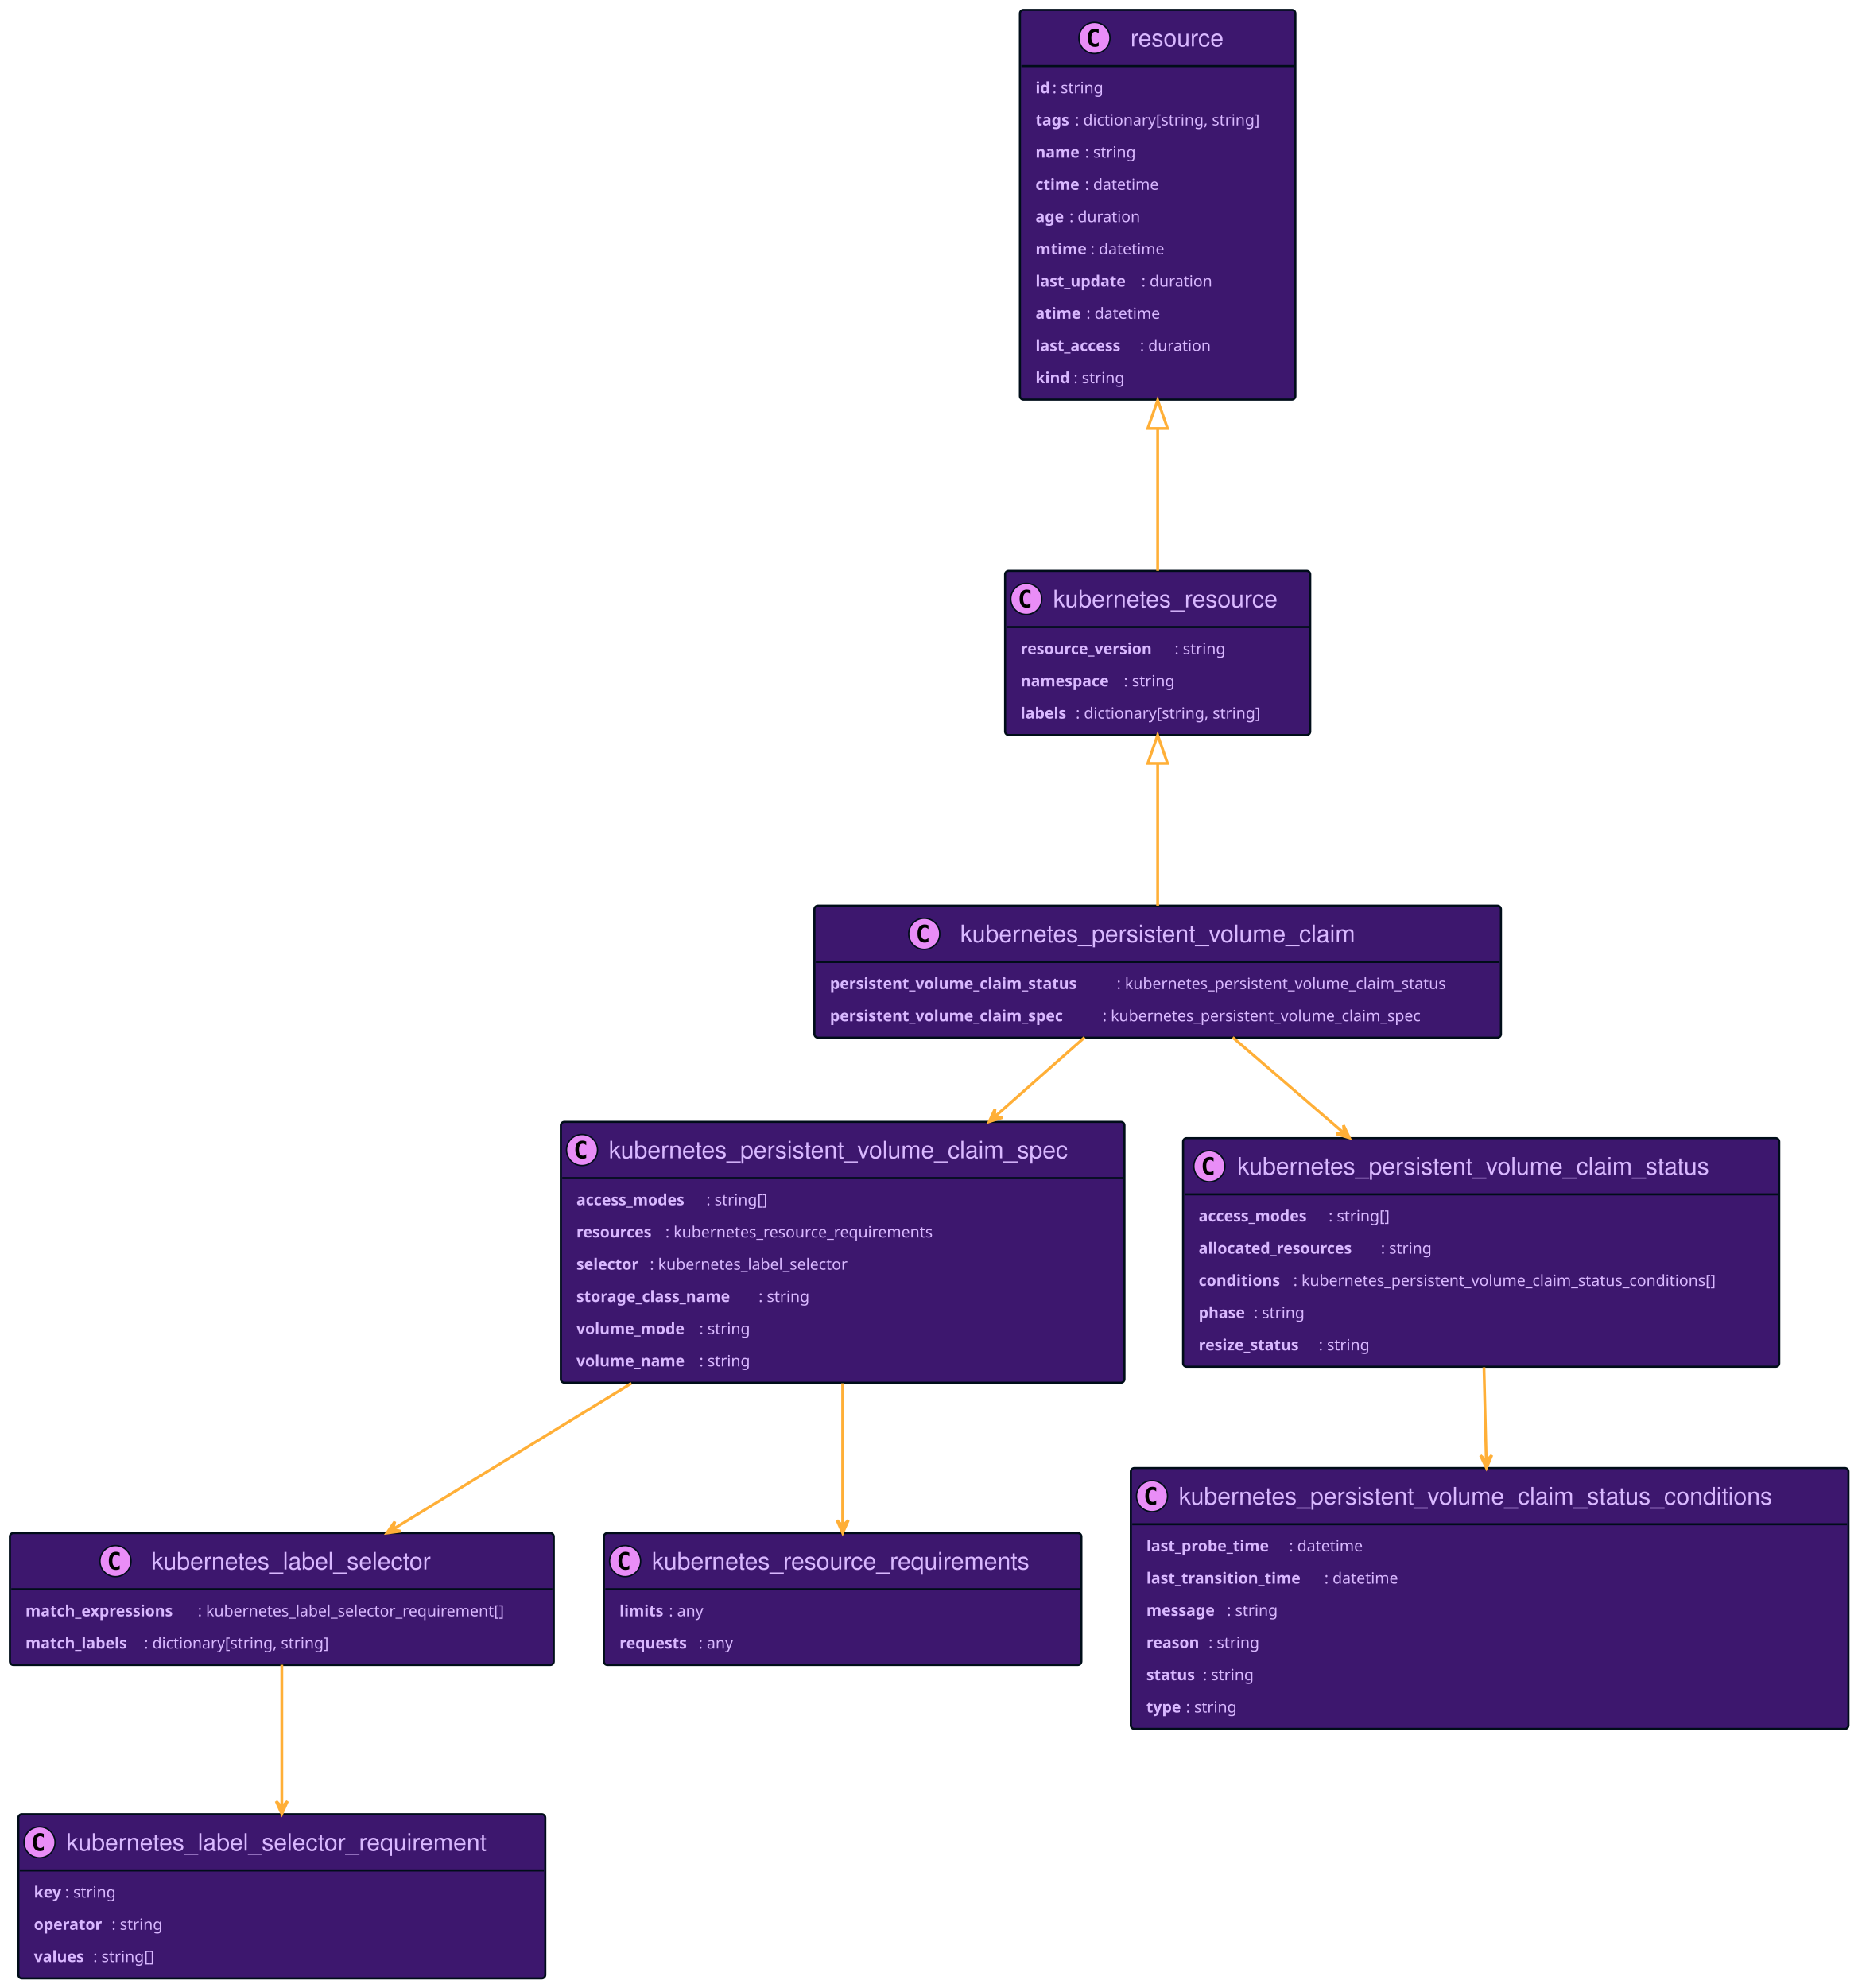
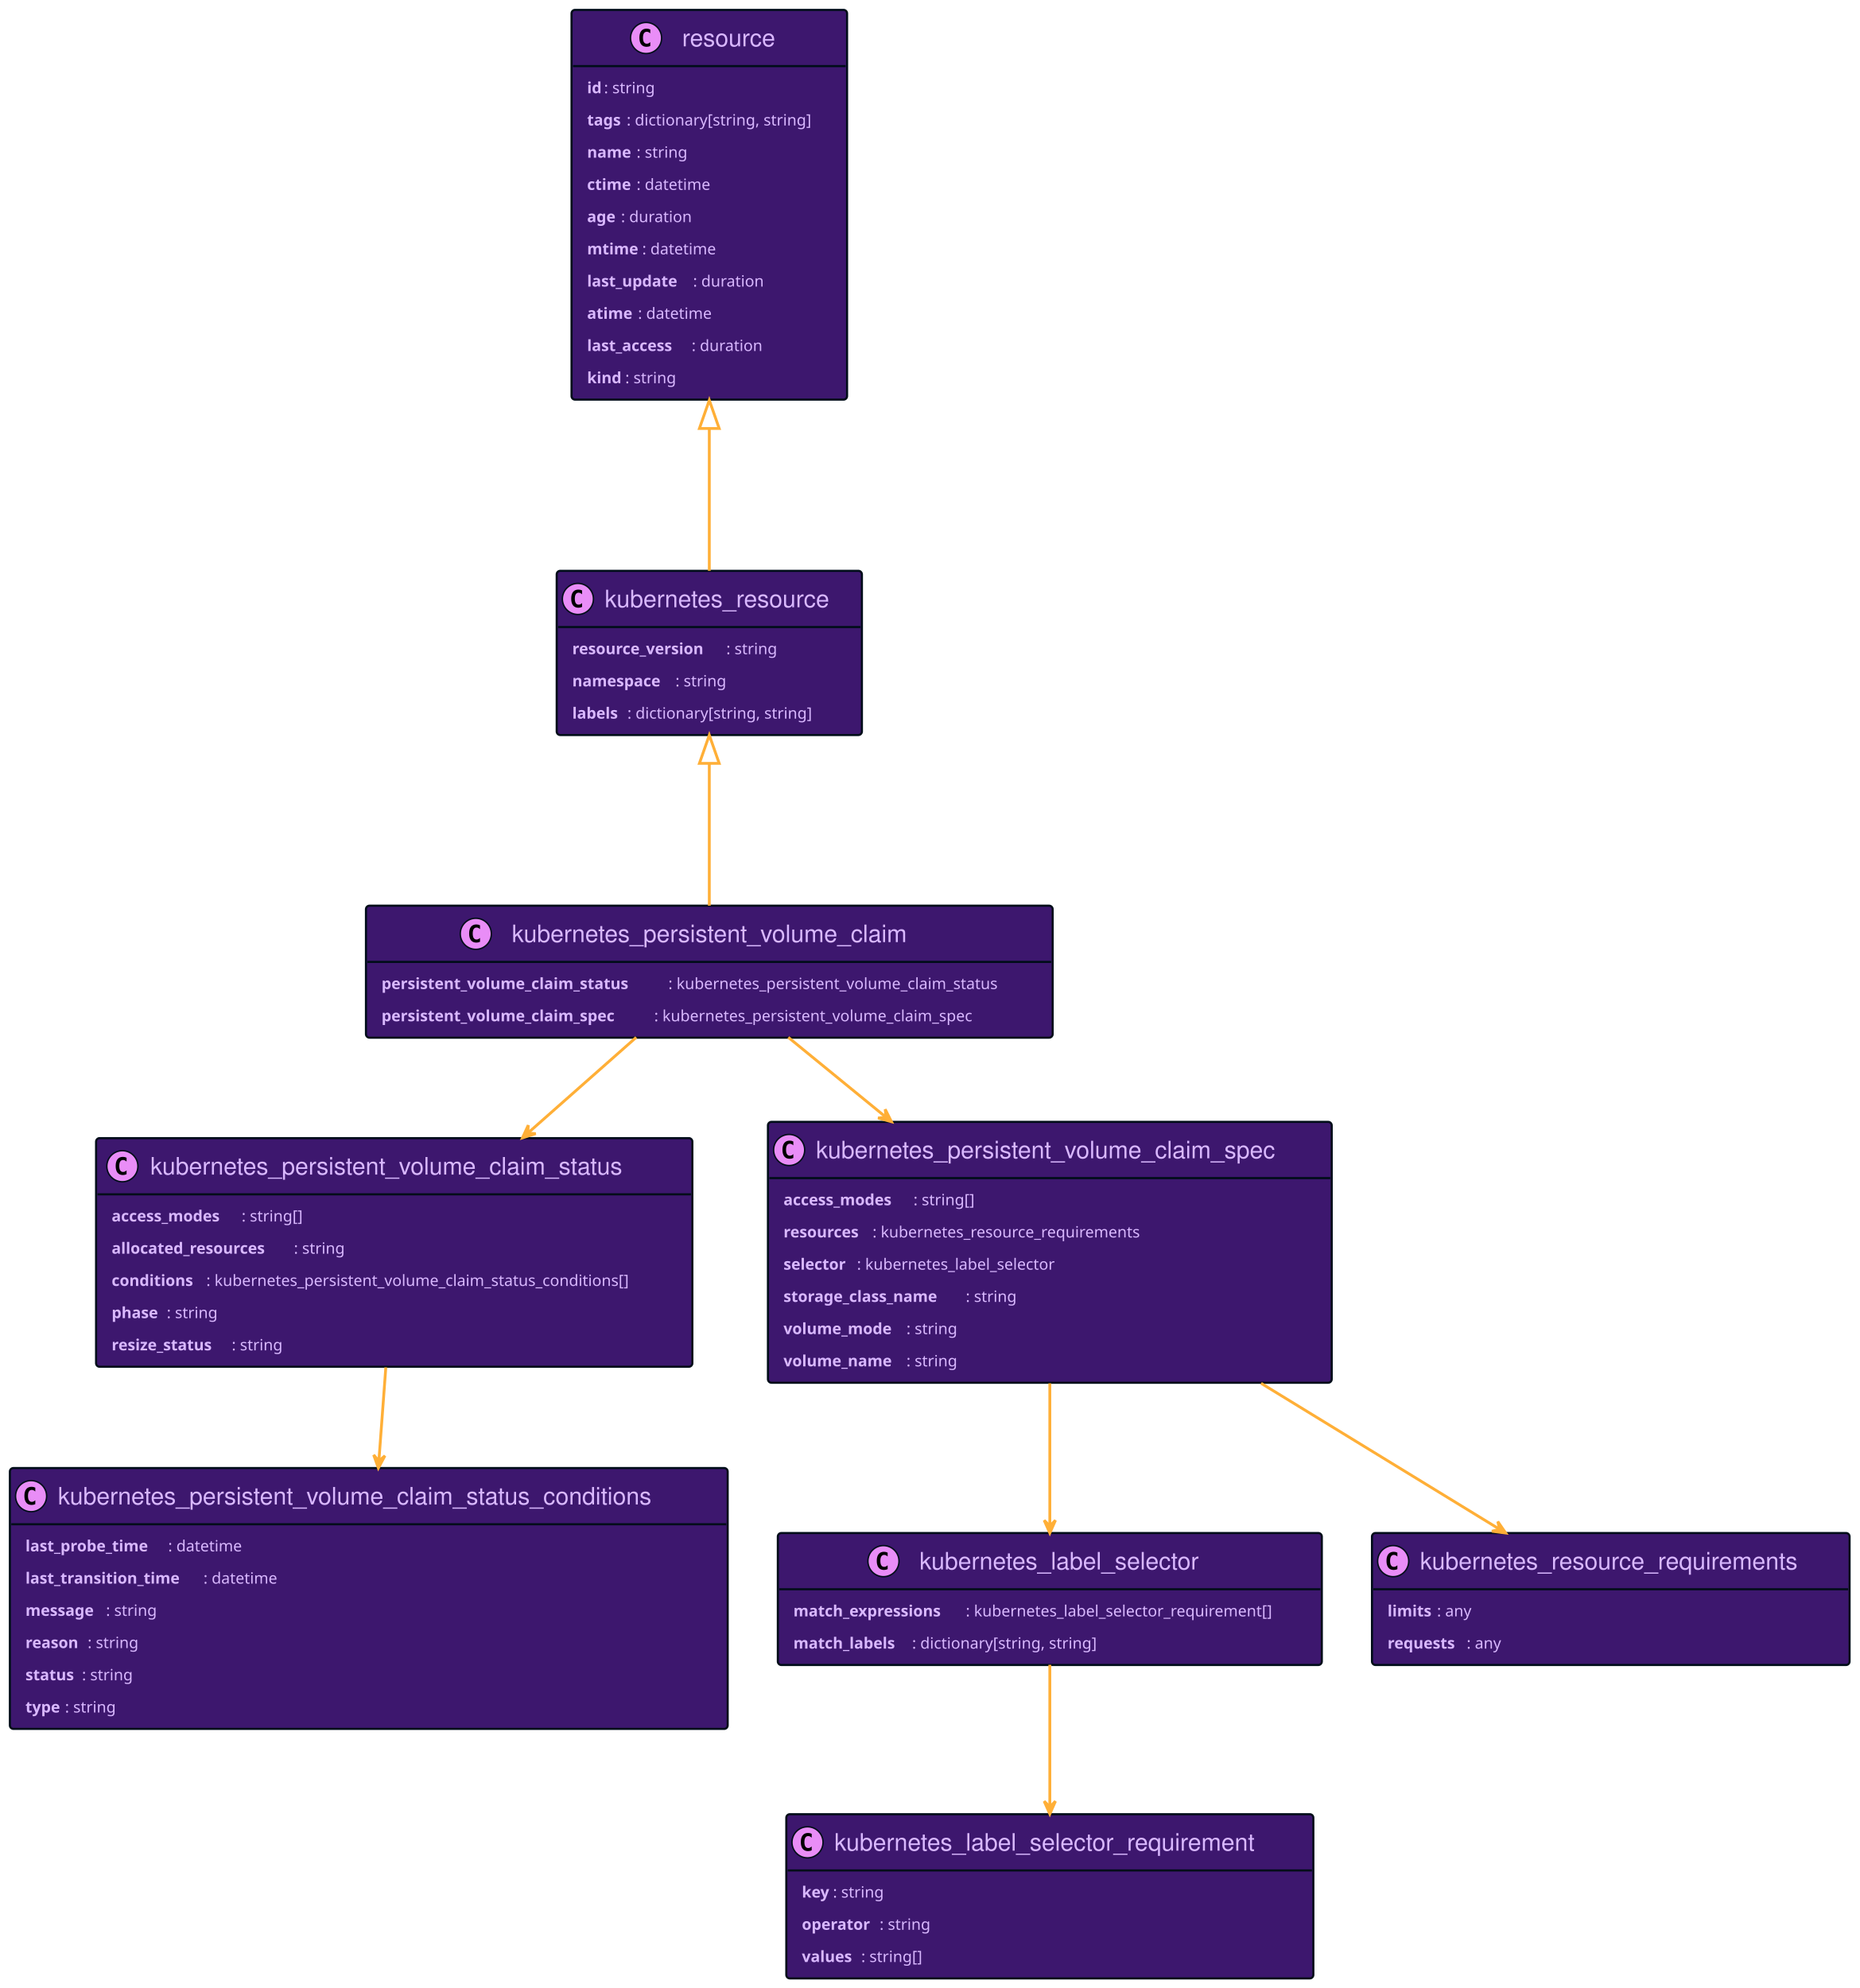
- <svg xmlns="http://www.w3.org/2000/svg" xmlns:xlink="http://www.w3.org/1999/xlink" width="1315" height="1407" preserveAspectRatio="none" style="width:1315px;height:1407px;background:#00000000">
+ <svg xmlns="http://www.w3.org/2000/svg" xmlns:xlink="http://www.w3.org/1999/xlink" width="1316" height="1407" preserveAspectRatio="none" style="width:1316px;height:1407px;background:#00000000">
  <a xlink:actuate="onRequest" xlink:href="#a" xlink:show="new" xlink:title="#resource" xlink:type="simple" target="_top">
-     <rect id="a" width="195" height="275.836" x="722" y="7" fill="#3D176E" rx="2.5" ry="2.5" style="stroke:#000d19;stroke-width:1.5" />
-     <circle cx="774.75" cy="26.895" r="11" fill="#E98DF7" style="stroke:#000d19;stroke-width:1" />
-     <path d="M777.719 32.535q-.578.297-1.219.438-.64.156-1.344.156-2.5 0-3.828-1.64-1.312-1.657-1.312-4.782t1.312-4.781q1.328-1.656 3.828-1.656.703 0 1.344.156.656.156 1.219.453v2.719q-.625-.578-1.219-.844-.594-.281-1.219-.281-1.343 0-2.031 1.078-.688 1.062-.688 3.156 0 2.094.688 3.172.688 1.062 2.031 1.062.625 0 1.219-.265.594-.281 1.219-.86v2.72Z" />
-     <text x="800.25" y="32.78" fill="#D9B8FF" font-family="Helvetica" font-size="17" textLength="71">resource</text>
-     <path d="M723 46.789h193" style="stroke:#000d19;stroke-width:1.5" />
-     <text x="733" y="65.999" fill="#D9B8FF" font-family="sans-serif" font-size="11" font-weight="bold" textLength="12">id</text>
-     <text x="745" y="65.999" fill="#D9B8FF" font-family="sans-serif" font-size="11" textLength="41">: string</text>
-     <text x="733" y="88.804" fill="#D9B8FF" font-family="sans-serif" font-size="11" font-weight="bold" textLength="28">tags</text>
-     <text x="761" y="88.804" fill="#D9B8FF" font-family="sans-serif" font-size="11" textLength="145">: dictionary[string, string]</text>
-     <text x="733" y="111.609" fill="#D9B8FF" font-family="sans-serif" font-size="11" font-weight="bold" textLength="35">name</text>
-     <text x="768" y="111.609" fill="#D9B8FF" font-family="sans-serif" font-size="11" textLength="41">: string</text>
-     <text x="733" y="134.414" fill="#D9B8FF" font-family="sans-serif" font-size="11" font-weight="bold" textLength="35">ctime</text>
-     <text x="768" y="134.414" fill="#D9B8FF" font-family="sans-serif" font-size="11" textLength="58">: datetime</text>
-     <text x="733" y="157.218" fill="#D9B8FF" font-family="sans-serif" font-size="11" font-weight="bold" textLength="24">age</text>
-     <text x="757" y="157.218" fill="#D9B8FF" font-family="sans-serif" font-size="11" textLength="55">: duration</text>
-     <text x="733" y="180.023" fill="#D9B8FF" font-family="sans-serif" font-size="11" font-weight="bold" textLength="39">mtime</text>
-     <text x="772" y="180.023" fill="#D9B8FF" font-family="sans-serif" font-size="11" textLength="58">: datetime</text>
-     <text x="733" y="202.828" fill="#D9B8FF" font-family="sans-serif" font-size="11" font-weight="bold" textLength="75">last_update</text>
-     <text x="808" y="202.828" fill="#D9B8FF" font-family="sans-serif" font-size="11" textLength="55">: duration</text>
-     <text x="733" y="225.632" fill="#D9B8FF" font-family="sans-serif" font-size="11" font-weight="bold" textLength="36">atime</text>
-     <text x="769" y="225.632" fill="#D9B8FF" font-family="sans-serif" font-size="11" textLength="58">: datetime</text>
-     <text x="733" y="248.437" fill="#D9B8FF" font-family="sans-serif" font-size="11" font-weight="bold" textLength="74">last_access</text>
-     <text x="807" y="248.437" fill="#D9B8FF" font-family="sans-serif" font-size="11" textLength="55">: duration</text>
-     <text x="733" y="271.242" fill="#D9B8FF" font-family="sans-serif" font-size="11" font-weight="bold" textLength="27">kind</text>
-     <text x="760" y="271.242" fill="#D9B8FF" font-family="sans-serif" font-size="11" textLength="41">: string</text>
+     <rect id="a" width="195" height="275.836" x="404.5" y="7" fill="#3D176E" rx="2.5" ry="2.5" style="stroke:#000d19;stroke-width:1.5" />
+     <circle cx="457.25" cy="26.895" r="11" fill="#E98DF7" style="stroke:#000d19;stroke-width:1" />
+     <path d="M460.219 32.535q-.578.297-1.219.438-.64.156-1.344.156-2.5 0-3.828-1.64-1.312-1.657-1.312-4.782t1.312-4.781q1.328-1.656 3.828-1.656.703 0 1.344.156.656.156 1.219.453v2.719q-.625-.578-1.219-.844-.594-.281-1.219-.281-1.344 0-2.031 1.078-.688 1.062-.688 3.156 0 2.094.688 3.172.688 1.062 2.031 1.062.625 0 1.219-.265.594-.281 1.219-.86v2.72Z" />
+     <text x="482.75" y="32.78" fill="#D9B8FF" font-family="Helvetica" font-size="17" textLength="71">resource</text>
+     <path d="M405.5 46.789h193" style="stroke:#000d19;stroke-width:1.5" />
+     <text x="415.5" y="65.999" fill="#D9B8FF" font-family="sans-serif" font-size="11" font-weight="bold" textLength="12">id</text>
+     <text x="427.5" y="65.999" fill="#D9B8FF" font-family="sans-serif" font-size="11" textLength="41">: string</text>
+     <text x="415.5" y="88.804" fill="#D9B8FF" font-family="sans-serif" font-size="11" font-weight="bold" textLength="28">tags</text>
+     <text x="443.5" y="88.804" fill="#D9B8FF" font-family="sans-serif" font-size="11" textLength="145">: dictionary[string, string]</text>
+     <text x="415.5" y="111.609" fill="#D9B8FF" font-family="sans-serif" font-size="11" font-weight="bold" textLength="35">name</text>
+     <text x="450.5" y="111.609" fill="#D9B8FF" font-family="sans-serif" font-size="11" textLength="41">: string</text>
+     <text x="415.5" y="134.414" fill="#D9B8FF" font-family="sans-serif" font-size="11" font-weight="bold" textLength="35">ctime</text>
+     <text x="450.5" y="134.414" fill="#D9B8FF" font-family="sans-serif" font-size="11" textLength="58">: datetime</text>
+     <text x="415.5" y="157.218" fill="#D9B8FF" font-family="sans-serif" font-size="11" font-weight="bold" textLength="24">age</text>
+     <text x="439.5" y="157.218" fill="#D9B8FF" font-family="sans-serif" font-size="11" textLength="55">: duration</text>
+     <text x="415.5" y="180.023" fill="#D9B8FF" font-family="sans-serif" font-size="11" font-weight="bold" textLength="39">mtime</text>
+     <text x="454.5" y="180.023" fill="#D9B8FF" font-family="sans-serif" font-size="11" textLength="58">: datetime</text>
+     <text x="415.5" y="202.828" fill="#D9B8FF" font-family="sans-serif" font-size="11" font-weight="bold" textLength="75">last_update</text>
+     <text x="490.5" y="202.828" fill="#D9B8FF" font-family="sans-serif" font-size="11" textLength="55">: duration</text>
+     <text x="415.5" y="225.632" fill="#D9B8FF" font-family="sans-serif" font-size="11" font-weight="bold" textLength="36">atime</text>
+     <text x="451.5" y="225.632" fill="#D9B8FF" font-family="sans-serif" font-size="11" textLength="58">: datetime</text>
+     <text x="415.5" y="248.437" fill="#D9B8FF" font-family="sans-serif" font-size="11" font-weight="bold" textLength="74">last_access</text>
+     <text x="489.5" y="248.437" fill="#D9B8FF" font-family="sans-serif" font-size="11" textLength="55">: duration</text>
+     <text x="415.5" y="271.242" fill="#D9B8FF" font-family="sans-serif" font-size="11" font-weight="bold" textLength="27">kind</text>
+     <text x="442.5" y="271.242" fill="#D9B8FF" font-family="sans-serif" font-size="11" textLength="41">: string</text>
  </a>
-   <a xlink:actuate="onRequest" xlink:href="#b" xlink:show="new" xlink:title="#kubernetes_resource" xlink:type="simple" target="_top">
-     <rect id="b" width="216" height="116.203" x="711.5" y="404" fill="#3D176E" rx="2.5" ry="2.5" style="stroke:#000d19;stroke-width:1.5" />
-     <circle cx="726.5" cy="423.894" r="11" fill="#E98DF7" style="stroke:#000d19;stroke-width:1" />
-     <path d="M729.469 429.535q-.578.297-1.219.438-.64.156-1.344.156-2.5 0-3.828-1.64-1.312-1.657-1.312-4.782t1.312-4.781q1.328-1.656 3.828-1.656.703 0 1.344.156.656.156 1.219.453v2.719q-.625-.579-1.219-.844-.594-.281-1.219-.281-1.343 0-2.031 1.078-.688 1.062-.688 3.156 0 2.094.688 3.172.688 1.062 2.031 1.062.625 0 1.219-.265.594-.281 1.219-.86v2.72Z" />
-     <text x="745.5" y="429.78" fill="#D9B8FF" font-family="Helvetica" font-size="17" textLength="174">kubernetes_resource</text>
-     <path d="M712.5 443.789h214" style="stroke:#000d19;stroke-width:1.5" />
-     <text x="722.5" y="463" fill="#D9B8FF" font-family="sans-serif" font-size="11" font-weight="bold" textLength="109">resource_version</text>
-     <text x="831.5" y="463" fill="#D9B8FF" font-family="sans-serif" font-size="11" textLength="41">: string</text>
-     <text x="722.5" y="485.804" fill="#D9B8FF" font-family="sans-serif" font-size="11" font-weight="bold" textLength="73">namespace</text>
-     <text x="795.5" y="485.804" fill="#D9B8FF" font-family="sans-serif" font-size="11" textLength="41">: string</text>
-     <text x="722.5" y="508.609" fill="#D9B8FF" font-family="sans-serif" font-size="11" font-weight="bold" textLength="39">labels</text>
-     <text x="761.5" y="508.609" fill="#D9B8FF" font-family="sans-serif" font-size="11" textLength="145">: dictionary[string, string]</text>
+   <a xlink:actuate="onRequest" xlink:href="#b" xlink:show="new" xlink:title="#kubernetes_label_selector" xlink:type="simple" target="_top">
+     <rect id="b" width="385" height="93.398" x="550.5" y="1085" fill="#3D176E" rx="2.5" ry="2.5" style="stroke:#000d19;stroke-width:1.5" />
+     <circle cx="625.25" cy="1104.895" r="11" fill="#E98DF7" style="stroke:#000d19;stroke-width:1" />
+     <path d="M628.219 1110.535q-.578.297-1.219.438-.64.156-1.344.156-2.5 0-3.828-1.64-1.312-1.657-1.312-4.782t1.312-4.781q1.328-1.656 3.828-1.656.703 0 1.344.156.656.156 1.219.453v2.719q-.625-.578-1.219-.844-.594-.281-1.219-.281-1.343 0-2.031 1.078-.688 1.062-.688 3.156 0 2.094.688 3.172.688 1.062 2.031 1.062.625 0 1.219-.265.594-.281 1.219-.86v2.72Z" />
+     <text x="650.75" y="1110.78" fill="#D9B8FF" font-family="Helvetica" font-size="17" textLength="217">kubernetes_label_selector</text>
+     <path d="M551.5 1124.789h383" style="stroke:#000d19;stroke-width:1.5" />
+     <text x="561.5" y="1143.999" fill="#D9B8FF" font-family="sans-serif" font-size="11" font-weight="bold" textLength="122">match_expressions</text>
+     <text x="683.5" y="1143.999" fill="#D9B8FF" font-family="sans-serif" font-size="11" textLength="241">: kubernetes_label_selector_requirement[]</text>
+     <text x="561.5" y="1166.804" fill="#D9B8FF" font-family="sans-serif" font-size="11" font-weight="bold" textLength="84">match_labels</text>
+     <text x="645.5" y="1166.804" fill="#D9B8FF" font-family="sans-serif" font-size="11" textLength="145">: dictionary[string, string]</text>
  </a>
-   <a xlink:actuate="onRequest" xlink:href="#c" xlink:show="new" xlink:title="#kubernetes_label_selector" xlink:type="simple" target="_top">
-     <rect id="c" width="385" height="93.398" x="7" y="1085" fill="#3D176E" rx="2.5" ry="2.5" style="stroke:#000d19;stroke-width:1.5" />
-     <circle cx="81.75" cy="1104.895" r="11" fill="#E98DF7" style="stroke:#000d19;stroke-width:1" />
-     <path d="M84.719 1110.535q-.578.297-1.219.438-.64.156-1.344.156-2.5 0-3.828-1.64-1.312-1.657-1.312-4.782t1.312-4.781q1.328-1.656 3.828-1.656.703 0 1.344.156.656.156 1.219.453v2.719q-.625-.578-1.219-.844-.594-.281-1.219-.281-1.344 0-2.031 1.078-.688 1.062-.688 3.156 0 2.094.688 3.172.688 1.062 2.031 1.062.625 0 1.219-.265.594-.281 1.219-.86v2.72Z" />
-     <text x="107.25" y="1110.78" fill="#D9B8FF" font-family="Helvetica" font-size="17" textLength="217">kubernetes_label_selector</text>
-     <path d="M8 1124.789h383" style="stroke:#000d19;stroke-width:1.5" />
-     <text x="18" y="1143.999" fill="#D9B8FF" font-family="sans-serif" font-size="11" font-weight="bold" textLength="122">match_expressions</text>
-     <text x="140" y="1143.999" fill="#D9B8FF" font-family="sans-serif" font-size="11" textLength="241">: kubernetes_label_selector_requirement[]</text>
-     <text x="18" y="1166.804" fill="#D9B8FF" font-family="sans-serif" font-size="11" font-weight="bold" textLength="84">match_labels</text>
-     <text x="102" y="1166.804" fill="#D9B8FF" font-family="sans-serif" font-size="11" textLength="145">: dictionary[string, string]</text>
+   <a xlink:actuate="onRequest" xlink:href="#c" xlink:show="new" xlink:title="#kubernetes_label_selector_requirement" xlink:type="simple" target="_top">
+     <rect id="c" width="373" height="116.203" x="556.5" y="1284" fill="#3D176E" rx="2.5" ry="2.5" style="stroke:#000d19;stroke-width:1.5" />
+     <circle cx="571.5" cy="1303.895" r="11" fill="#E98DF7" style="stroke:#000d19;stroke-width:1" />
+     <path d="M574.469 1309.535q-.578.297-1.219.438-.64.156-1.344.156-2.5 0-3.828-1.64-1.312-1.657-1.312-4.782t1.312-4.781q1.328-1.656 3.828-1.656.703 0 1.344.156.656.156 1.219.453v2.719q-.625-.578-1.219-.844-.594-.281-1.219-.281-1.343 0-2.031 1.078-.688 1.062-.688 3.156 0 2.094.688 3.172.688 1.062 2.031 1.062.625 0 1.219-.265.594-.281 1.219-.86v2.72Z" />
+     <text x="590.5" y="1309.78" fill="#D9B8FF" font-family="Helvetica" font-size="17" textLength="331">kubernetes_label_selector_requirement</text>
+     <path d="M557.5 1323.789h371" style="stroke:#000d19;stroke-width:1.5" />
+     <text x="567.5" y="1342.999" fill="#D9B8FF" font-family="sans-serif" font-size="11" font-weight="bold" textLength="22">key</text>
+     <text x="589.5" y="1342.999" fill="#D9B8FF" font-family="sans-serif" font-size="11" textLength="41">: string</text>
+     <text x="567.5" y="1365.804" fill="#D9B8FF" font-family="sans-serif" font-size="11" font-weight="bold" textLength="55">operator</text>
+     <text x="622.5" y="1365.804" fill="#D9B8FF" font-family="sans-serif" font-size="11" textLength="41">: string</text>
+     <text x="567.5" y="1388.609" fill="#D9B8FF" font-family="sans-serif" font-size="11" font-weight="bold" textLength="42">values</text>
+     <text x="609.5" y="1388.609" fill="#D9B8FF" font-family="sans-serif" font-size="11" textLength="49">: string[]</text>
  </a>
-   <a xlink:actuate="onRequest" xlink:href="#d" xlink:show="new" xlink:title="#kubernetes_label_selector_requirement" xlink:type="simple" target="_top">
-     <rect id="d" width="373" height="116.203" x="13" y="1284" fill="#3D176E" rx="2.5" ry="2.5" style="stroke:#000d19;stroke-width:1.5" />
-     <circle cx="28" cy="1303.895" r="11" fill="#E98DF7" style="stroke:#000d19;stroke-width:1" />
-     <path d="M30.969 1309.535q-.578.297-1.219.438-.64.156-1.344.156-2.5 0-3.828-1.64-1.312-1.657-1.312-4.782t1.312-4.781q1.328-1.656 3.828-1.656.703 0 1.344.156.656.156 1.219.453v2.719q-.625-.578-1.219-.844-.594-.281-1.219-.281-1.343 0-2.031 1.078-.688 1.062-.688 3.156 0 2.094.688 3.172.688 1.062 2.031 1.062.625 0 1.219-.265.594-.281 1.219-.86v2.72Z" />
-     <text x="47" y="1309.78" fill="#D9B8FF" font-family="Helvetica" font-size="17" textLength="331">kubernetes_label_selector_requirement</text>
-     <path d="M14 1323.789h371" style="stroke:#000d19;stroke-width:1.5" />
-     <text x="24" y="1342.999" fill="#D9B8FF" font-family="sans-serif" font-size="11" font-weight="bold" textLength="22">key</text>
-     <text x="46" y="1342.999" fill="#D9B8FF" font-family="sans-serif" font-size="11" textLength="41">: string</text>
-     <text x="24" y="1365.804" fill="#D9B8FF" font-family="sans-serif" font-size="11" font-weight="bold" textLength="55">operator</text>
-     <text x="79" y="1365.804" fill="#D9B8FF" font-family="sans-serif" font-size="11" textLength="41">: string</text>
-     <text x="24" y="1388.609" fill="#D9B8FF" font-family="sans-serif" font-size="11" font-weight="bold" textLength="42">values</text>
-     <text x="66" y="1388.609" fill="#D9B8FF" font-family="sans-serif" font-size="11" textLength="49">: string[]</text>
+   <a xlink:actuate="onRequest" xlink:href="#d" xlink:show="new" xlink:title="#kubernetes_resource_requirements" xlink:type="simple" target="_top">
+     <rect id="d" width="338" height="93.398" x="971" y="1085" fill="#3D176E" rx="2.5" ry="2.5" style="stroke:#000d19;stroke-width:1.5" />
+     <circle cx="986" cy="1104.895" r="11" fill="#E98DF7" style="stroke:#000d19;stroke-width:1" />
+     <path d="M988.969 1110.535q-.578.297-1.219.438-.64.156-1.344.156-2.5 0-3.828-1.64-1.312-1.657-1.312-4.782t1.312-4.781q1.328-1.656 3.828-1.656.703 0 1.344.156.656.156 1.219.453v2.719q-.625-.578-1.219-.844-.594-.281-1.219-.281-1.343 0-2.031 1.078-.688 1.062-.688 3.156 0 2.094.688 3.172.688 1.062 2.031 1.062.625 0 1.219-.265.594-.281 1.219-.86v2.72Z" />
+     <text x="1005" y="1110.78" fill="#D9B8FF" font-family="Helvetica" font-size="17" textLength="296">kubernetes_resource_requirements</text>
+     <path d="M972 1124.789h336" style="stroke:#000d19;stroke-width:1.5" />
+     <text x="982" y="1143.999" fill="#D9B8FF" font-family="sans-serif" font-size="11" font-weight="bold" textLength="35">limits</text>
+     <text x="1017" y="1143.999" fill="#D9B8FF" font-family="sans-serif" font-size="11" textLength="28">: any</text>
+     <text x="982" y="1166.804" fill="#D9B8FF" font-family="sans-serif" font-size="11" font-weight="bold" textLength="56">requests</text>
+     <text x="1038" y="1166.804" fill="#D9B8FF" font-family="sans-serif" font-size="11" textLength="28">: any</text>
  </a>
-   <a xlink:actuate="onRequest" xlink:href="#e" xlink:show="new" xlink:title="#kubernetes_resource_requirements" xlink:type="simple" target="_top">
-     <rect id="e" width="338" height="93.398" x="427.5" y="1085" fill="#3D176E" rx="2.5" ry="2.5" style="stroke:#000d19;stroke-width:1.5" />
-     <circle cx="442.5" cy="1104.895" r="11" fill="#E98DF7" style="stroke:#000d19;stroke-width:1" />
-     <path d="M445.469 1110.535q-.578.297-1.219.438-.64.156-1.344.156-2.5 0-3.828-1.64-1.312-1.657-1.312-4.782t1.312-4.781q1.328-1.656 3.828-1.656.703 0 1.344.156.656.156 1.219.453v2.719q-.625-.578-1.219-.844-.594-.281-1.219-.281-1.344 0-2.031 1.078-.688 1.062-.688 3.156 0 2.094.688 3.172.688 1.062 2.031 1.062.625 0 1.219-.265.594-.281 1.219-.86v2.72Z" />
-     <text x="461.5" y="1110.78" fill="#D9B8FF" font-family="Helvetica" font-size="17" textLength="296">kubernetes_resource_requirements</text>
-     <path d="M428.5 1124.789h336" style="stroke:#000d19;stroke-width:1.5" />
-     <text x="438.5" y="1143.999" fill="#D9B8FF" font-family="sans-serif" font-size="11" font-weight="bold" textLength="35">limits</text>
-     <text x="473.5" y="1143.999" fill="#D9B8FF" font-family="sans-serif" font-size="11" textLength="28">: any</text>
-     <text x="438.5" y="1166.804" fill="#D9B8FF" font-family="sans-serif" font-size="11" font-weight="bold" textLength="56">requests</text>
-     <text x="494.5" y="1166.804" fill="#D9B8FF" font-family="sans-serif" font-size="11" textLength="28">: any</text>
+   <a xlink:actuate="onRequest" xlink:href="#e" xlink:show="new" xlink:title="#kubernetes_resource" xlink:type="simple" target="_top">
+     <rect id="e" width="216" height="116.203" x="394" y="404" fill="#3D176E" rx="2.5" ry="2.5" style="stroke:#000d19;stroke-width:1.5" />
+     <circle cx="409" cy="423.894" r="11" fill="#E98DF7" style="stroke:#000d19;stroke-width:1" />
+     <path d="M411.969 429.535q-.578.297-1.219.438-.64.156-1.344.156-2.5 0-3.828-1.64-1.312-1.657-1.312-4.782t1.312-4.781q1.328-1.656 3.828-1.656.703 0 1.344.156.656.156 1.219.453v2.719q-.625-.579-1.219-.844-.594-.281-1.219-.281-1.344 0-2.031 1.078-.688 1.062-.688 3.156 0 2.094.688 3.172.688 1.062 2.031 1.062.625 0 1.219-.265.594-.281 1.219-.86v2.72Z" />
+     <text x="428" y="429.78" fill="#D9B8FF" font-family="Helvetica" font-size="17" textLength="174">kubernetes_resource</text>
+     <path d="M395 443.789h214" style="stroke:#000d19;stroke-width:1.5" />
+     <text x="405" y="463" fill="#D9B8FF" font-family="sans-serif" font-size="11" font-weight="bold" textLength="109">resource_version</text>
+     <text x="514" y="463" fill="#D9B8FF" font-family="sans-serif" font-size="11" textLength="41">: string</text>
+     <text x="405" y="485.804" fill="#D9B8FF" font-family="sans-serif" font-size="11" font-weight="bold" textLength="73">namespace</text>
+     <text x="478" y="485.804" fill="#D9B8FF" font-family="sans-serif" font-size="11" textLength="41">: string</text>
+     <text x="405" y="508.609" fill="#D9B8FF" font-family="sans-serif" font-size="11" font-weight="bold" textLength="39">labels</text>
+     <text x="444" y="508.609" fill="#D9B8FF" font-family="sans-serif" font-size="11" textLength="145">: dictionary[string, string]</text>
  </a>
-   <a xlink:actuate="onRequest" xlink:href="#f" xlink:show="new" xlink:title="#kubernetes_persistent_volume_claim_status_conditions" xlink:type="simple" target="_top">
-     <rect id="f" width="508" height="184.617" x="800.5" y="1039" fill="#3D176E" rx="2.5" ry="2.5" style="stroke:#000d19;stroke-width:1.5" />
-     <circle cx="815.5" cy="1058.895" r="11" fill="#E98DF7" style="stroke:#000d19;stroke-width:1" />
-     <path d="M818.469 1064.535q-.578.297-1.219.438-.64.156-1.344.156-2.5 0-3.828-1.64-1.312-1.657-1.312-4.782t1.312-4.781q1.328-1.656 3.828-1.656.703 0 1.344.156.656.156 1.219.453v2.719q-.625-.578-1.219-.844-.594-.281-1.219-.281-1.343 0-2.031 1.078-.688 1.062-.688 3.156 0 2.094.688 3.172.688 1.062 2.031 1.062.625 0 1.219-.265.594-.281 1.219-.86v2.72Z" />
-     <text x="834.5" y="1064.78" fill="#D9B8FF" font-family="Helvetica" font-size="17" textLength="466">kubernetes_persistent_volume_claim_status_conditions</text>
-     <path d="M801.5 1078.789h506" style="stroke:#000d19;stroke-width:1.5" />
-     <text x="811.5" y="1097.999" fill="#D9B8FF" font-family="sans-serif" font-size="11" font-weight="bold" textLength="101">last_probe_time</text>
-     <text x="912.5" y="1097.999" fill="#D9B8FF" font-family="sans-serif" font-size="11" textLength="58">: datetime</text>
-     <text x="811.5" y="1120.804" fill="#D9B8FF" font-family="sans-serif" font-size="11" font-weight="bold" textLength="126">last_transition_time</text>
-     <text x="937.5" y="1120.804" fill="#D9B8FF" font-family="sans-serif" font-size="11" textLength="58">: datetime</text>
-     <text x="811.5" y="1143.609" fill="#D9B8FF" font-family="sans-serif" font-size="11" font-weight="bold" textLength="57">message</text>
-     <text x="868.5" y="1143.609" fill="#D9B8FF" font-family="sans-serif" font-size="11" textLength="41">: string</text>
-     <text x="811.5" y="1166.414" fill="#D9B8FF" font-family="sans-serif" font-size="11" font-weight="bold" textLength="44">reason</text>
-     <text x="855.5" y="1166.414" fill="#D9B8FF" font-family="sans-serif" font-size="11" textLength="41">: string</text>
-     <text x="811.5" y="1189.218" fill="#D9B8FF" font-family="sans-serif" font-size="11" font-weight="bold" textLength="40">status</text>
-     <text x="851.5" y="1189.218" fill="#D9B8FF" font-family="sans-serif" font-size="11" textLength="41">: string</text>
-     <text x="811.5" y="1212.023" fill="#D9B8FF" font-family="sans-serif" font-size="11" font-weight="bold" textLength="28">type</text>
-     <text x="839.5" y="1212.023" fill="#D9B8FF" font-family="sans-serif" font-size="11" textLength="41">: string</text>
+   <a xlink:actuate="onRequest" xlink:href="#f" xlink:show="new" xlink:title="#kubernetes_persistent_volume_claim_status" xlink:type="simple" target="_top">
+     <rect id="f" width="422" height="161.813" x="68" y="805.5" fill="#3D176E" rx="2.5" ry="2.5" style="stroke:#000d19;stroke-width:1.5" />
+     <circle cx="86.6" cy="825.394" r="11" fill="#E98DF7" style="stroke:#000d19;stroke-width:1" />
+     <path d="M89.569 831.035q-.578.297-1.219.438-.64.156-1.344.156-2.5 0-3.828-1.64-1.312-1.657-1.312-4.782t1.312-4.781q1.328-1.657 3.828-1.657.703 0 1.344.157.656.156 1.219.453v2.719q-.625-.578-1.219-.844-.594-.281-1.219-.281-1.344 0-2.031 1.078-.688 1.062-.688 3.156 0 2.094.688 3.172.688 1.062 2.031 1.062.625 0 1.219-.265.594-.282 1.219-.86v2.72Z" />
+     <text x="106.4" y="831.28" fill="#D9B8FF" font-family="Helvetica" font-size="17" textLength="372">kubernetes_persistent_volume_claim_status</text>
+     <path d="M69 845.289h420" style="stroke:#000d19;stroke-width:1.5" />
+     <text x="79" y="864.5" fill="#D9B8FF" font-family="sans-serif" font-size="11" font-weight="bold" textLength="92">access_modes</text>
+     <text x="171" y="864.5" fill="#D9B8FF" font-family="sans-serif" font-size="11" textLength="49">: string[]</text>
+     <text x="79" y="887.304" fill="#D9B8FF" font-family="sans-serif" font-size="11" font-weight="bold" textLength="129">allocated_resources</text>
+     <text x="208" y="887.304" fill="#D9B8FF" font-family="sans-serif" font-size="11" textLength="41">: string</text>
+     <text x="79" y="910.109" fill="#D9B8FF" font-family="sans-serif" font-size="11" font-weight="bold" textLength="67">conditions</text>
+     <text x="146" y="910.109" fill="#D9B8FF" font-family="sans-serif" font-size="11" textLength="333">: kubernetes_persistent_volume_claim_status_conditions[]</text>
+     <text x="79" y="932.914" fill="#D9B8FF" font-family="sans-serif" font-size="11" font-weight="bold" textLength="39">phase</text>
+     <text x="118" y="932.914" fill="#D9B8FF" font-family="sans-serif" font-size="11" textLength="41">: string</text>
+     <text x="79" y="955.718" fill="#D9B8FF" font-family="sans-serif" font-size="11" font-weight="bold" textLength="85">resize_status</text>
+     <text x="164" y="955.718" fill="#D9B8FF" font-family="sans-serif" font-size="11" textLength="41">: string</text>
  </a>
-   <a xlink:actuate="onRequest" xlink:href="#g" xlink:show="new" xlink:title="#kubernetes_persistent_volume_claim" xlink:type="simple" target="_top">
-     <rect id="g" width="486" height="93.398" x="576.5" y="641" fill="#3D176E" rx="2.5" ry="2.5" style="stroke:#000d19;stroke-width:1.5" />
-     <circle cx="654.25" cy="660.894" r="11" fill="#E98DF7" style="stroke:#000d19;stroke-width:1" />
-     <path d="M657.219 666.535q-.578.297-1.219.438-.64.156-1.344.156-2.5 0-3.828-1.64-1.312-1.657-1.312-4.782t1.312-4.781q1.328-1.657 3.828-1.657.703 0 1.344.157.656.156 1.219.453v2.719q-.625-.578-1.219-.844-.594-.281-1.219-.281-1.343 0-2.031 1.078-.688 1.062-.688 3.156 0 2.094.688 3.172.688 1.062 2.031 1.062.625 0 1.219-.265.594-.282 1.219-.86v2.72Z" />
-     <text x="679.75" y="666.78" fill="#D9B8FF" font-family="Helvetica" font-size="17" textLength="312">kubernetes_persistent_volume_claim</text>
-     <path d="M577.5 680.789h484" style="stroke:#000d19;stroke-width:1.5" />
-     <text x="587.5" y="700" fill="#D9B8FF" font-family="sans-serif" font-size="11" font-weight="bold" textLength="203">persistent_volume_claim_status</text>
-     <text x="790.5" y="700" fill="#D9B8FF" font-family="sans-serif" font-size="11" textLength="261">: kubernetes_persistent_volume_claim_status</text>
-     <text x="587.5" y="722.804" fill="#D9B8FF" font-family="sans-serif" font-size="11" font-weight="bold" textLength="193">persistent_volume_claim_spec</text>
-     <text x="780.5" y="722.804" fill="#D9B8FF" font-family="sans-serif" font-size="11" textLength="252">: kubernetes_persistent_volume_claim_spec</text>
+   <a xlink:actuate="onRequest" xlink:href="#g" xlink:show="new" xlink:title="#kubernetes_persistent_volume_claim_status_conditions" xlink:type="simple" target="_top">
+     <rect id="g" width="508" height="184.617" x="7" y="1039" fill="#3D176E" rx="2.5" ry="2.5" style="stroke:#000d19;stroke-width:1.5" />
+     <circle cx="22" cy="1058.895" r="11" fill="#E98DF7" style="stroke:#000d19;stroke-width:1" />
+     <path d="M24.969 1064.535q-.578.297-1.219.438-.64.156-1.344.156-2.5 0-3.828-1.64-1.312-1.657-1.312-4.782t1.312-4.781q1.328-1.656 3.828-1.656.703 0 1.344.156.656.156 1.219.453v2.719q-.625-.578-1.219-.844-.594-.281-1.219-.281-1.343 0-2.031 1.078-.688 1.062-.688 3.156 0 2.094.688 3.172.688 1.062 2.031 1.062.625 0 1.219-.265.594-.281 1.219-.86v2.72Z" />
+     <text x="41" y="1064.78" fill="#D9B8FF" font-family="Helvetica" font-size="17" textLength="466">kubernetes_persistent_volume_claim_status_conditions</text>
+     <path d="M8 1078.789h506" style="stroke:#000d19;stroke-width:1.5" />
+     <text x="18" y="1097.999" fill="#D9B8FF" font-family="sans-serif" font-size="11" font-weight="bold" textLength="101">last_probe_time</text>
+     <text x="119" y="1097.999" fill="#D9B8FF" font-family="sans-serif" font-size="11" textLength="58">: datetime</text>
+     <text x="18" y="1120.804" fill="#D9B8FF" font-family="sans-serif" font-size="11" font-weight="bold" textLength="126">last_transition_time</text>
+     <text x="144" y="1120.804" fill="#D9B8FF" font-family="sans-serif" font-size="11" textLength="58">: datetime</text>
+     <text x="18" y="1143.609" fill="#D9B8FF" font-family="sans-serif" font-size="11" font-weight="bold" textLength="57">message</text>
+     <text x="75" y="1143.609" fill="#D9B8FF" font-family="sans-serif" font-size="11" textLength="41">: string</text>
+     <text x="18" y="1166.414" fill="#D9B8FF" font-family="sans-serif" font-size="11" font-weight="bold" textLength="44">reason</text>
+     <text x="62" y="1166.414" fill="#D9B8FF" font-family="sans-serif" font-size="11" textLength="41">: string</text>
+     <text x="18" y="1189.218" fill="#D9B8FF" font-family="sans-serif" font-size="11" font-weight="bold" textLength="40">status</text>
+     <text x="58" y="1189.218" fill="#D9B8FF" font-family="sans-serif" font-size="11" textLength="41">: string</text>
+     <text x="18" y="1212.023" fill="#D9B8FF" font-family="sans-serif" font-size="11" font-weight="bold" textLength="28">type</text>
+     <text x="46" y="1212.023" fill="#D9B8FF" font-family="sans-serif" font-size="11" textLength="41">: string</text>
  </a>
  <a xlink:actuate="onRequest" xlink:href="#h" xlink:show="new" xlink:title="#kubernetes_persistent_volume_claim_spec" xlink:type="simple" target="_top">
-     <rect id="h" width="399" height="184.617" x="397" y="794" fill="#3D176E" rx="2.5" ry="2.5" style="stroke:#000d19;stroke-width:1.5" />
-     <circle cx="412" cy="813.894" r="11" fill="#E98DF7" style="stroke:#000d19;stroke-width:1" />
-     <path d="M414.969 819.535q-.578.297-1.219.438-.64.156-1.344.156-2.5 0-3.828-1.64-1.312-1.657-1.312-4.782t1.312-4.781q1.328-1.657 3.828-1.657.703 0 1.344.157.656.156 1.219.453v2.719q-.625-.578-1.219-.844-.594-.281-1.219-.281-1.344 0-2.031 1.078-.688 1.062-.688 3.156 0 2.094.688 3.172.688 1.062 2.031 1.062.625 0 1.219-.265.594-.282 1.219-.86v2.72Z" />
-     <text x="431" y="819.78" fill="#D9B8FF" font-family="Helvetica" font-size="17" textLength="357">kubernetes_persistent_volume_claim_spec</text>
-     <path d="M398 833.789h397" style="stroke:#000d19;stroke-width:1.5" />
-     <text x="408" y="853" fill="#D9B8FF" font-family="sans-serif" font-size="11" font-weight="bold" textLength="92">access_modes</text>
-     <text x="500" y="853" fill="#D9B8FF" font-family="sans-serif" font-size="11" textLength="49">: string[]</text>
-     <text x="408" y="875.804" fill="#D9B8FF" font-family="sans-serif" font-size="11" font-weight="bold" textLength="63">resources</text>
-     <text x="471" y="875.804" fill="#D9B8FF" font-family="sans-serif" font-size="11" textLength="212">: kubernetes_resource_requirements</text>
-     <text x="408" y="898.609" fill="#D9B8FF" font-family="sans-serif" font-size="11" font-weight="bold" textLength="52">selector</text>
-     <text x="460" y="898.609" fill="#D9B8FF" font-family="sans-serif" font-size="11" textLength="157">: kubernetes_label_selector</text>
-     <text x="408" y="921.414" fill="#D9B8FF" font-family="sans-serif" font-size="11" font-weight="bold" textLength="129">storage_class_name</text>
-     <text x="537" y="921.414" fill="#D9B8FF" font-family="sans-serif" font-size="11" textLength="41">: string</text>
-     <text x="408" y="944.218" fill="#D9B8FF" font-family="sans-serif" font-size="11" font-weight="bold" textLength="87">volume_mode</text>
-     <text x="495" y="944.218" fill="#D9B8FF" font-family="sans-serif" font-size="11" textLength="41">: string</text>
-     <text x="408" y="967.023" fill="#D9B8FF" font-family="sans-serif" font-size="11" font-weight="bold" textLength="87">volume_name</text>
-     <text x="495" y="967.023" fill="#D9B8FF" font-family="sans-serif" font-size="11" textLength="41">: string</text>
+     <rect id="h" width="399" height="184.617" x="543.5" y="794" fill="#3D176E" rx="2.5" ry="2.5" style="stroke:#000d19;stroke-width:1.5" />
+     <circle cx="558.5" cy="813.894" r="11" fill="#E98DF7" style="stroke:#000d19;stroke-width:1" />
+     <path d="M561.469 819.535q-.578.297-1.219.438-.64.156-1.344.156-2.5 0-3.828-1.64-1.312-1.657-1.312-4.782t1.312-4.781q1.328-1.657 3.828-1.657.703 0 1.344.157.656.156 1.219.453v2.719q-.625-.578-1.219-.844-.594-.281-1.219-.281-1.343 0-2.031 1.078-.688 1.062-.688 3.156 0 2.094.688 3.172.688 1.062 2.031 1.062.625 0 1.219-.265.594-.282 1.219-.86v2.72Z" />
+     <text x="577.5" y="819.78" fill="#D9B8FF" font-family="Helvetica" font-size="17" textLength="357">kubernetes_persistent_volume_claim_spec</text>
+     <path d="M544.5 833.789h397" style="stroke:#000d19;stroke-width:1.5" />
+     <text x="554.5" y="853" fill="#D9B8FF" font-family="sans-serif" font-size="11" font-weight="bold" textLength="92">access_modes</text>
+     <text x="646.5" y="853" fill="#D9B8FF" font-family="sans-serif" font-size="11" textLength="49">: string[]</text>
+     <text x="554.5" y="875.804" fill="#D9B8FF" font-family="sans-serif" font-size="11" font-weight="bold" textLength="63">resources</text>
+     <text x="617.5" y="875.804" fill="#D9B8FF" font-family="sans-serif" font-size="11" textLength="212">: kubernetes_resource_requirements</text>
+     <text x="554.5" y="898.609" fill="#D9B8FF" font-family="sans-serif" font-size="11" font-weight="bold" textLength="52">selector</text>
+     <text x="606.5" y="898.609" fill="#D9B8FF" font-family="sans-serif" font-size="11" textLength="157">: kubernetes_label_selector</text>
+     <text x="554.5" y="921.414" fill="#D9B8FF" font-family="sans-serif" font-size="11" font-weight="bold" textLength="129">storage_class_name</text>
+     <text x="683.5" y="921.414" fill="#D9B8FF" font-family="sans-serif" font-size="11" textLength="41">: string</text>
+     <text x="554.5" y="944.218" fill="#D9B8FF" font-family="sans-serif" font-size="11" font-weight="bold" textLength="87">volume_mode</text>
+     <text x="641.5" y="944.218" fill="#D9B8FF" font-family="sans-serif" font-size="11" textLength="41">: string</text>
+     <text x="554.5" y="967.023" fill="#D9B8FF" font-family="sans-serif" font-size="11" font-weight="bold" textLength="87">volume_name</text>
+     <text x="641.5" y="967.023" fill="#D9B8FF" font-family="sans-serif" font-size="11" textLength="41">: string</text>
  </a>
-   <a xlink:actuate="onRequest" xlink:href="#i" xlink:show="new" xlink:title="#kubernetes_persistent_volume_claim_status" xlink:type="simple" target="_top">
-     <rect id="i" width="422" height="161.813" x="837.5" y="805.5" fill="#3D176E" rx="2.5" ry="2.5" style="stroke:#000d19;stroke-width:1.5" />
-     <circle cx="856.1" cy="825.394" r="11" fill="#E98DF7" style="stroke:#000d19;stroke-width:1" />
-     <path d="M859.069 831.035q-.578.297-1.219.438-.64.156-1.344.156-2.5 0-3.828-1.64-1.312-1.657-1.312-4.782t1.312-4.781q1.328-1.657 3.828-1.657.703 0 1.344.157.656.156 1.219.453v2.719q-.625-.578-1.219-.844-.594-.281-1.219-.281-1.343 0-2.031 1.078-.688 1.062-.688 3.156 0 2.094.688 3.172.688 1.062 2.031 1.062.625 0 1.219-.265.594-.282 1.219-.86v2.72Z" />
-     <text x="875.9" y="831.28" fill="#D9B8FF" font-family="Helvetica" font-size="17" textLength="372">kubernetes_persistent_volume_claim_status</text>
-     <path d="M838.5 845.289h420" style="stroke:#000d19;stroke-width:1.5" />
-     <text x="848.5" y="864.5" fill="#D9B8FF" font-family="sans-serif" font-size="11" font-weight="bold" textLength="92">access_modes</text>
-     <text x="940.5" y="864.5" fill="#D9B8FF" font-family="sans-serif" font-size="11" textLength="49">: string[]</text>
-     <text x="848.5" y="887.304" fill="#D9B8FF" font-family="sans-serif" font-size="11" font-weight="bold" textLength="129">allocated_resources</text>
-     <text x="977.5" y="887.304" fill="#D9B8FF" font-family="sans-serif" font-size="11" textLength="41">: string</text>
-     <text x="848.5" y="910.109" fill="#D9B8FF" font-family="sans-serif" font-size="11" font-weight="bold" textLength="67">conditions</text>
-     <text x="915.5" y="910.109" fill="#D9B8FF" font-family="sans-serif" font-size="11" textLength="333">: kubernetes_persistent_volume_claim_status_conditions[]</text>
-     <text x="848.5" y="932.914" fill="#D9B8FF" font-family="sans-serif" font-size="11" font-weight="bold" textLength="39">phase</text>
-     <text x="887.5" y="932.914" fill="#D9B8FF" font-family="sans-serif" font-size="11" textLength="41">: string</text>
-     <text x="848.5" y="955.718" fill="#D9B8FF" font-family="sans-serif" font-size="11" font-weight="bold" textLength="85">resize_status</text>
-     <text x="933.5" y="955.718" fill="#D9B8FF" font-family="sans-serif" font-size="11" textLength="41">: string</text>
+   <a xlink:actuate="onRequest" xlink:href="#i" xlink:show="new" xlink:title="#kubernetes_persistent_volume_claim" xlink:type="simple" target="_top">
+     <rect id="i" width="486" height="93.398" x="259" y="641" fill="#3D176E" rx="2.5" ry="2.5" style="stroke:#000d19;stroke-width:1.5" />
+     <circle cx="336.75" cy="660.894" r="11" fill="#E98DF7" style="stroke:#000d19;stroke-width:1" />
+     <path d="M339.719 666.535q-.578.297-1.219.438-.64.156-1.344.156-2.5 0-3.828-1.64-1.312-1.657-1.312-4.782t1.312-4.781q1.328-1.657 3.828-1.657.703 0 1.344.157.656.156 1.219.453v2.719q-.625-.578-1.219-.844-.594-.281-1.219-.281-1.344 0-2.031 1.078-.688 1.062-.688 3.156 0 2.094.688 3.172.688 1.062 2.031 1.062.625 0 1.219-.265.594-.282 1.219-.86v2.72Z" />
+     <text x="362.25" y="666.78" fill="#D9B8FF" font-family="Helvetica" font-size="17" textLength="312">kubernetes_persistent_volume_claim</text>
+     <path d="M260 680.789h484" style="stroke:#000d19;stroke-width:1.5" />
+     <text x="270" y="700" fill="#D9B8FF" font-family="sans-serif" font-size="11" font-weight="bold" textLength="203">persistent_volume_claim_status</text>
+     <text x="473" y="700" fill="#D9B8FF" font-family="sans-serif" font-size="11" textLength="261">: kubernetes_persistent_volume_claim_status</text>
+     <text x="270" y="722.804" fill="#D9B8FF" font-family="sans-serif" font-size="11" font-weight="bold" textLength="193">persistent_volume_claim_spec</text>
+     <text x="463" y="722.804" fill="#D9B8FF" font-family="sans-serif" font-size="11" textLength="252">: kubernetes_persistent_volume_claim_spec</text>
  </a>
-   <path fill="none" d="M819.5 303.49v100.47m-7-100.71 7-20 7 20h-14zm-613 875.01v100.42" style="stroke:#ffaf37;stroke-width:2" />
-   <path fill="#FFAF37" d="m199.5 1283.8 4-9-4 4-4-4 4 9z" style="stroke:#ffaf37;stroke-width:2" />
-   <path fill="none" d="M819.5 540.44V641m-7-100.73 7-20 7 20h-14zm60.11 193.92c23.43 20.15 51.72 44.49 78.69 67.7" style="stroke:#ffaf37;stroke-width:2" />
-   <path fill="#FFAF37" d="m955.27 805.3-4.21-8.903.42 5.64-5.64.423 9.43 2.84z" style="stroke:#ffaf37;stroke-width:2" />
-   <path fill="none" d="M767.78 734.19c-19.1 16.87-41.51 36.67-63.72 56.29" style="stroke:#ffaf37;stroke-width:2" />
-   <path fill="#FFAF37" d="m700.21 793.88 9.402-2.934-5.645-.366.365-5.645-4.122 8.945z" style="stroke:#ffaf37;stroke-width:2" />
-   <path fill="none" d="M596.5 979.02v100.62" style="stroke:#ffaf37;stroke-width:2" />
-   <path fill="#FFAF37" d="m596.5 1084.98 4-9-4 4-4-4 4 9z" style="stroke:#ffaf37;stroke-width:2" />
-   <path fill="none" d="M446.98 979.02c-57.4 35.13-120.62 73.83-168.79 103.32" style="stroke:#ffaf37;stroke-width:2" />
-   <path fill="#FFAF37" d="m273.87 1084.98 9.766-1.277-5.499-1.33 1.329-5.498-5.596 8.105z" style="stroke:#ffaf37;stroke-width:2" />
-   <path fill="none" d="M1050.48 967.74c.52 21.12 1.09 44.12 1.63 66.01" style="stroke:#ffaf37;stroke-width:2" />
-   <path fill="#FFAF37" d="m1052.24 1038.99 3.793-9.09-3.907 4.091-4.09-3.907 4.204 8.906z" style="stroke:#ffaf37;stroke-width:2" />
+   <path fill="none" d="M743 1178.26v100.42" style="stroke:#ffaf37;stroke-width:2" />
+   <path fill="#FFAF37" d="m743 1283.8 4-9-4 4-4-4 4 9z" style="stroke:#ffaf37;stroke-width:2" />
+   <path fill="none" d="M502 303.49v100.47m-7-100.71 7-20 7 20h-14zM273.06 967.74c-1.57 21.12-3.27 44.12-4.89 66.01" style="stroke:#ffaf37;stroke-width:2" />
+   <path fill="#FFAF37" d="m267.78 1038.99 4.658-8.678-4.286 3.692-3.692-4.286 3.32 9.272z" style="stroke:#ffaf37;stroke-width:2" />
+   <path fill="none" d="M892.52 979.02c57.4 35.13 120.62 73.83 168.79 103.32" style="stroke:#ffaf37;stroke-width:2" />
+   <path fill="#FFAF37" d="m1065.63 1084.98-5.596-8.105 1.329 5.499-5.499 1.329 9.766 1.277z" style="stroke:#ffaf37;stroke-width:2" />
+   <path fill="none" d="M743 979.02v100.62" style="stroke:#ffaf37;stroke-width:2" />
+   <path fill="#FFAF37" d="m743 1084.98 4-9-4 4-4-4 4 9z" style="stroke:#ffaf37;stroke-width:2" />
+   <path fill="none" d="M502 540.44V641m-7-100.73 7-20 7 20h-14zm-44.72 193.92c-22.81 20.15-50.36 44.49-76.63 67.7" style="stroke:#ffaf37;stroke-width:2" />
+   <path fill="#FFAF37" d="m369.78 805.3 9.39-2.972-5.647-.343.343-5.646-4.086 8.961z" style="stroke:#ffaf37;stroke-width:2" />
+   <path fill="none" d="M557.9 734.19c20.63 16.87 44.86 36.67 68.86 56.29" style="stroke:#ffaf37;stroke-width:2" />
+   <path fill="#FFAF37" d="m630.92 793.88-4.427-8.798.56 5.63-5.63.559 9.497 2.609z" style="stroke:#ffaf37;stroke-width:2" />
</svg>
